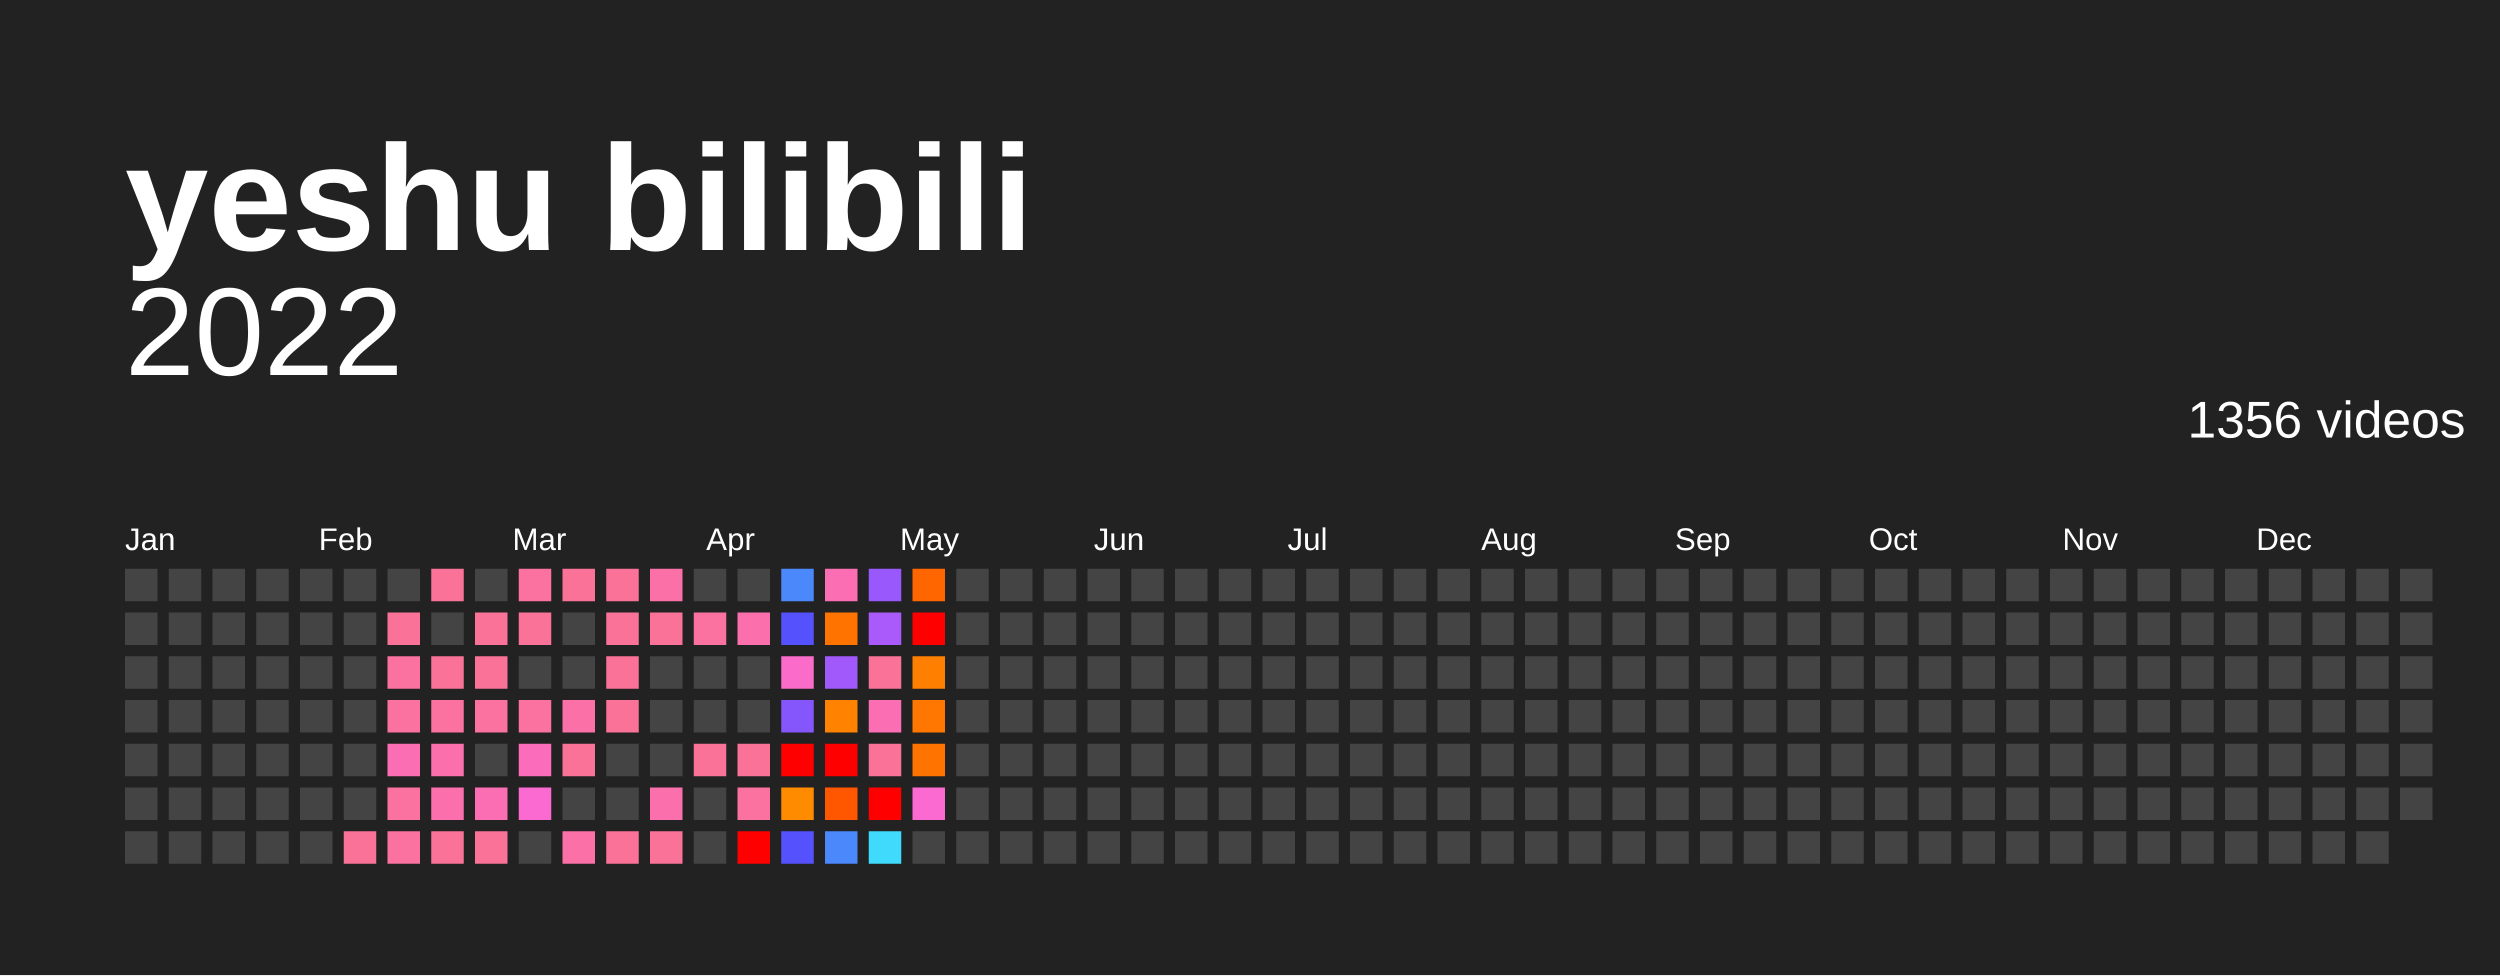
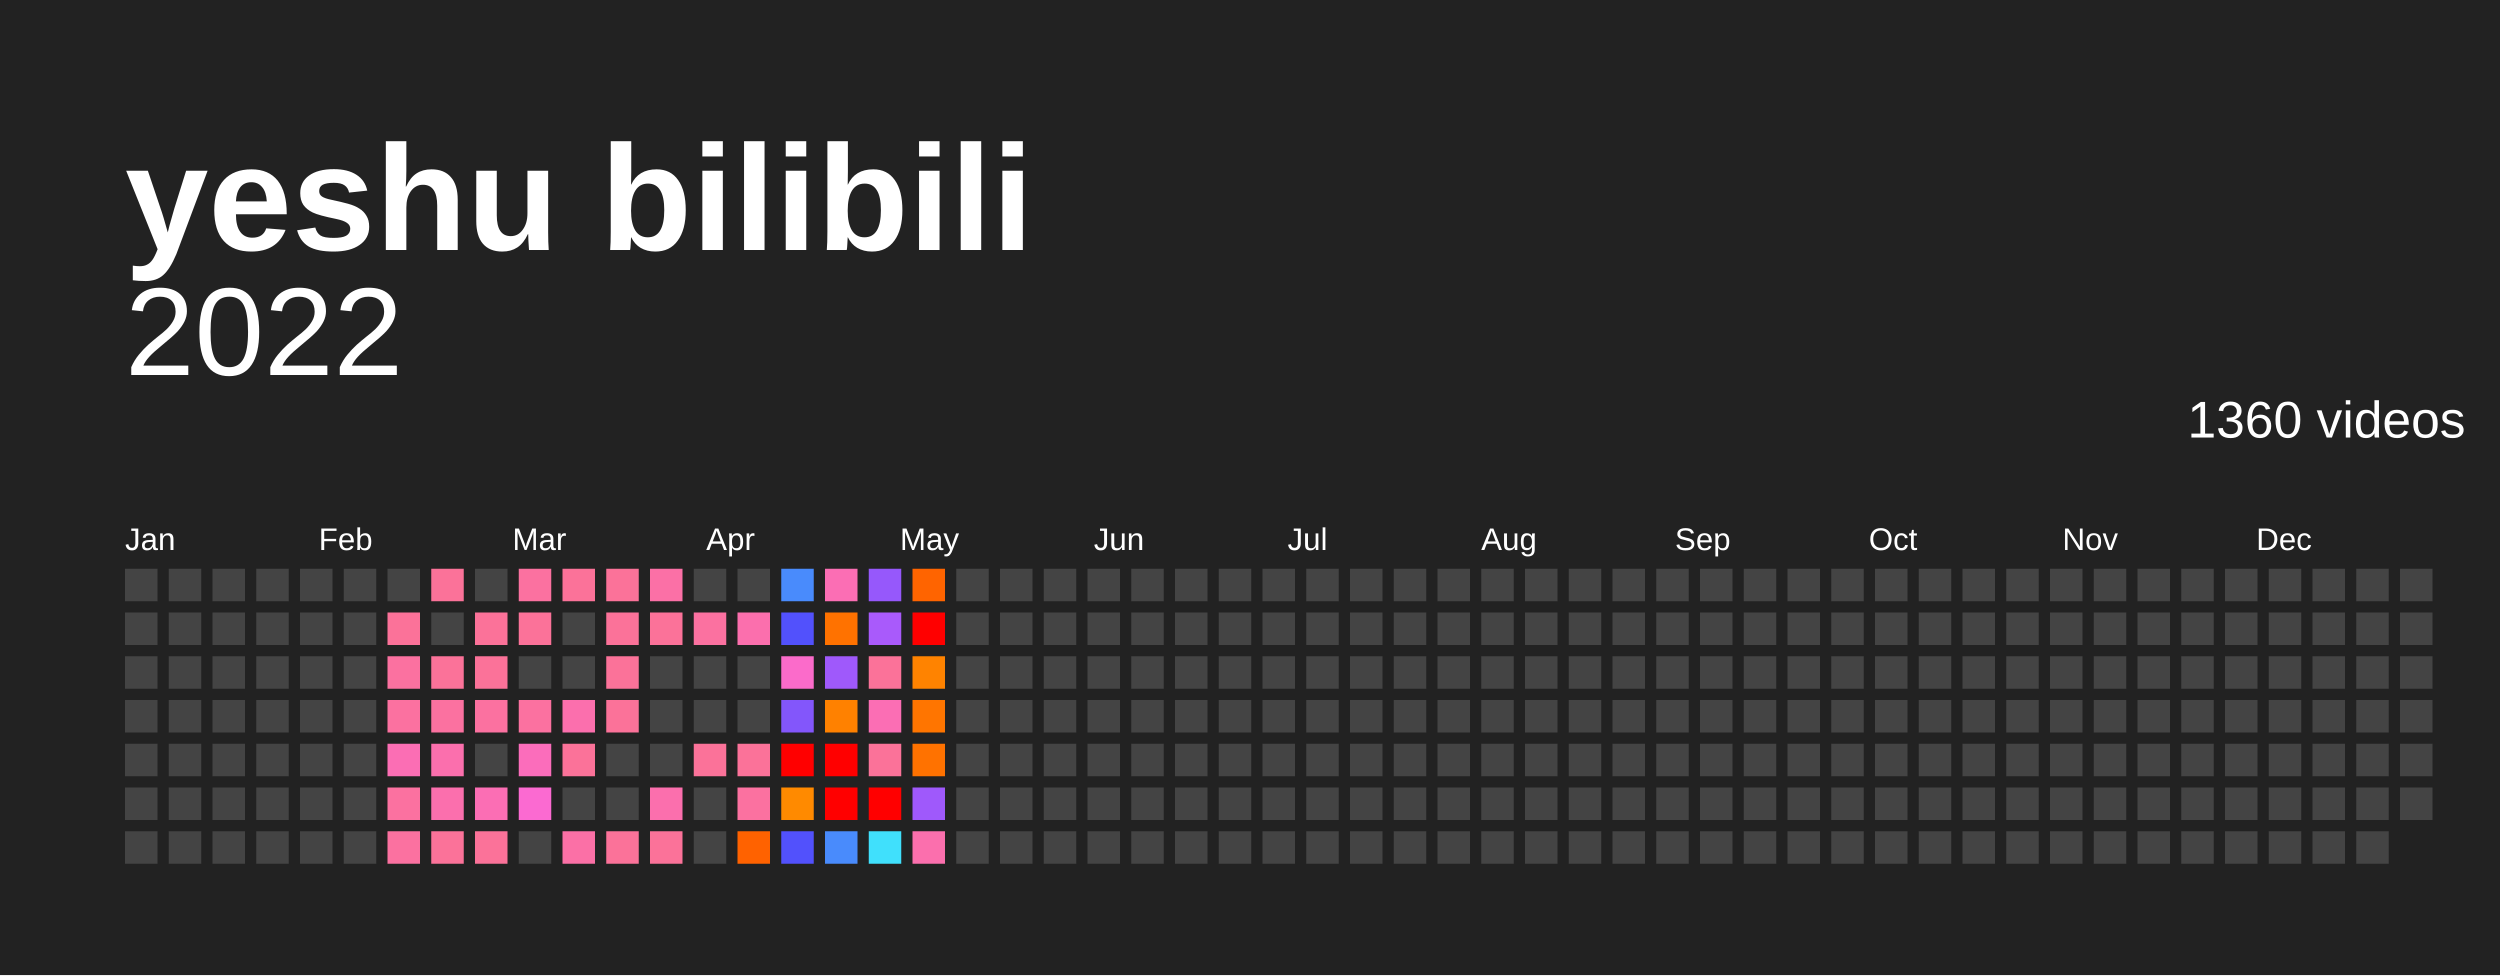
<svg xmlns="http://www.w3.org/2000/svg" baseProfile="full" height="78mm" version="1.1" viewBox="0,0,200,78" width="200mm">
  <defs />
  <rect fill="#222222" height="78" width="200" x="0" y="0" />
  <text fill="#FFFFFF" style="font-size:12px; font-family:Arial; font-weight:bold;" x="10" y="20">yeshu bilibili</text>
  <text alignment-baseline="hanging" fill="#FFFFFF" style="font-size:10.0px; font-family:Arial;" x="10" y="30">2022</text>
-   <text alignment-baseline="hanging" fill="#FFFFFF" style="font-size:4.125px; font-family:Arial;" x="175" y="35">1356 videos</text>
+   <text alignment-baseline="hanging" fill="#FFFFFF" style="font-size:4.125px; font-family:Arial;" x="175" y="35">1360 videos</text>
  <text fill="#FFFFFF" style="font-size:2.5px; font-family:Arial" x="10.0" y="44">Jan</text>
  <text fill="#FFFFFF" style="font-size:2.5px; font-family:Arial" x="25.5" y="44">Feb</text>
  <text fill="#FFFFFF" style="font-size:2.5px; font-family:Arial" x="41.0" y="44">Mar</text>
  <text fill="#FFFFFF" style="font-size:2.5px; font-family:Arial" x="56.5" y="44">Apr</text>
  <text fill="#FFFFFF" style="font-size:2.5px; font-family:Arial" x="72.0" y="44">May</text>
  <text fill="#FFFFFF" style="font-size:2.5px; font-family:Arial" x="87.5" y="44">Jun</text>
  <text fill="#FFFFFF" style="font-size:2.5px; font-family:Arial" x="103.0" y="44">Jul</text>
  <text fill="#FFFFFF" style="font-size:2.5px; font-family:Arial" x="118.5" y="44">Aug</text>
  <text fill="#FFFFFF" style="font-size:2.5px; font-family:Arial" x="134.0" y="44">Sep</text>
  <text fill="#FFFFFF" style="font-size:2.5px; font-family:Arial" x="149.5" y="44">Oct</text>
  <text fill="#FFFFFF" style="font-size:2.5px; font-family:Arial" x="165.0" y="44">Nov</text>
  <text fill="#FFFFFF" style="font-size:2.5px; font-family:Arial" x="180.5" y="44">Dec</text>
  <rect fill="#444444" height="2.6" width="2.6" x="10.0" y="45.5" />
  <rect fill="#444444" height="2.6" width="2.6" x="10.0" y="49.0" />
  <rect fill="#444444" height="2.6" width="2.6" x="10.0" y="52.5" />
  <rect fill="#444444" height="2.6" width="2.6" x="10.0" y="56.0" />
  <rect fill="#444444" height="2.6" width="2.6" x="10.0" y="59.5" />
  <rect fill="#444444" height="2.6" width="2.6" x="10.0" y="63.0" />
  <rect fill="#444444" height="2.6" width="2.6" x="10.0" y="66.5" />
  <rect fill="#444444" height="2.6" width="2.6" x="13.5" y="45.5" />
  <rect fill="#444444" height="2.6" width="2.6" x="13.5" y="49.0" />
  <rect fill="#444444" height="2.6" width="2.6" x="13.5" y="52.5" />
  <rect fill="#444444" height="2.6" width="2.6" x="13.5" y="56.0" />
  <rect fill="#444444" height="2.6" width="2.6" x="13.5" y="59.5" />
  <rect fill="#444444" height="2.6" width="2.6" x="13.5" y="63.0" />
  <rect fill="#444444" height="2.6" width="2.6" x="13.5" y="66.5" />
  <rect fill="#444444" height="2.6" width="2.6" x="17.0" y="45.5" />
  <rect fill="#444444" height="2.6" width="2.6" x="17.0" y="49.0" />
  <rect fill="#444444" height="2.6" width="2.6" x="17.0" y="52.5" />
  <rect fill="#444444" height="2.6" width="2.6" x="17.0" y="56.0" />
  <rect fill="#444444" height="2.6" width="2.6" x="17.0" y="59.5" />
  <rect fill="#444444" height="2.6" width="2.6" x="17.0" y="63.0" />
  <rect fill="#444444" height="2.6" width="2.6" x="17.0" y="66.5" />
  <rect fill="#444444" height="2.6" width="2.6" x="20.5" y="45.5" />
  <rect fill="#444444" height="2.6" width="2.6" x="20.5" y="49.0" />
  <rect fill="#444444" height="2.6" width="2.6" x="20.5" y="52.5" />
  <rect fill="#444444" height="2.6" width="2.6" x="20.5" y="56.0" />
  <rect fill="#444444" height="2.6" width="2.6" x="20.5" y="59.5" />
  <rect fill="#444444" height="2.6" width="2.6" x="20.5" y="63.0" />
  <rect fill="#444444" height="2.6" width="2.6" x="20.5" y="66.5" />
  <rect fill="#444444" height="2.6" width="2.6" x="24.0" y="45.5" />
  <rect fill="#444444" height="2.6" width="2.6" x="24.0" y="49.0" />
  <rect fill="#444444" height="2.6" width="2.6" x="24.0" y="52.5" />
  <rect fill="#444444" height="2.6" width="2.6" x="24.0" y="56.0" />
  <rect fill="#444444" height="2.6" width="2.6" x="24.0" y="59.5" />
  <rect fill="#444444" height="2.6" width="2.6" x="24.0" y="63.0" />
  <rect fill="#444444" height="2.6" width="2.6" x="24.0" y="66.5" />
  <rect fill="#444444" height="2.6" width="2.6" x="27.5" y="45.5" />
  <rect fill="#444444" height="2.6" width="2.6" x="27.5" y="49.0" />
  <rect fill="#444444" height="2.6" width="2.6" x="27.5" y="52.5" />
  <rect fill="#444444" height="2.6" width="2.6" x="27.5" y="56.0" />
  <rect fill="#444444" height="2.6" width="2.6" x="27.5" y="59.5" />
  <rect fill="#444444" height="2.6" width="2.6" x="27.5" y="63.0" />
-   <rect fill="#fb7299" height="2.6" width="2.6" x="27.5" y="66.5" />
+   <rect fill="#444444" height="2.6" width="2.6" x="27.5" y="66.5" />
  <rect fill="#444444" height="2.6" width="2.6" x="31.0" y="45.5" />
  <rect fill="#fb7299" height="2.6" width="2.6" x="31.0" y="49.0" />
  <rect fill="#fb71a0" height="2.6" width="2.6" x="31.0" y="52.5" />
  <rect fill="#fb71a0" height="2.6" width="2.6" x="31.0" y="56.0" />
  <rect fill="#fb6eb4" height="2.6" width="2.6" x="31.0" y="59.5" />
  <rect fill="#fb71a0" height="2.6" width="2.6" x="31.0" y="63.0" />
  <rect fill="#fb71a0" height="2.6" width="2.6" x="31.0" y="66.5" />
  <rect fill="#fb7299" height="2.6" width="2.6" x="34.5" y="45.5" />
  <rect fill="#444444" height="2.6" width="2.6" x="34.5" y="49.0" />
  <rect fill="#fb7299" height="2.6" width="2.6" x="34.5" y="52.5" />
  <rect fill="#fb71a0" height="2.6" width="2.6" x="34.5" y="56.0" />
  <rect fill="#fb6fad" height="2.6" width="2.6" x="34.5" y="59.5" />
  <rect fill="#fb6fad" height="2.6" width="2.6" x="34.5" y="63.0" />
  <rect fill="#fb7299" height="2.6" width="2.6" x="34.5" y="66.5" />
  <rect fill="#444444" height="2.6" width="2.6" x="38.0" y="45.5" />
  <rect fill="#fb7299" height="2.6" width="2.6" x="38.0" y="49.0" />
  <rect fill="#fb7299" height="2.6" width="2.6" x="38.0" y="52.5" />
  <rect fill="#fb71a0" height="2.6" width="2.6" x="38.0" y="56.0" />
  <rect fill="#444444" height="2.6" width="2.6" x="38.0" y="59.5" />
  <rect fill="#fb6eb4" height="2.6" width="2.6" x="38.0" y="63.0" />
  <rect fill="#fb7299" height="2.6" width="2.6" x="38.0" y="66.5" />
  <rect fill="#fb71a0" height="2.6" width="2.6" x="41.5" y="45.5" />
  <rect fill="#fb7299" height="2.6" width="2.6" x="41.5" y="49.0" />
  <rect fill="#444444" height="2.6" width="2.6" x="41.5" y="52.5" />
  <rect fill="#fb71a0" height="2.6" width="2.6" x="41.5" y="56.0" />
  <rect fill="#fb6dbb" height="2.6" width="2.6" x="41.5" y="59.5" />
  <rect fill="#fb6ad1" height="2.6" width="2.6" x="41.5" y="63.0" />
  <rect fill="#444444" height="2.6" width="2.6" x="41.5" y="66.5" />
  <rect fill="#fb7299" height="2.6" width="2.6" x="45.0" y="45.5" />
  <rect fill="#444444" height="2.6" width="2.6" x="45.0" y="49.0" />
  <rect fill="#444444" height="2.6" width="2.6" x="45.0" y="52.5" />
-   <rect fill="#fb70a6" height="2.6" width="2.6" x="45.0" y="56.0" />
+   <rect fill="#fb6fad" height="2.6" width="2.6" x="45.0" y="56.0" />
  <rect fill="#fb7299" height="2.6" width="2.6" x="45.0" y="59.5" />
  <rect fill="#444444" height="2.6" width="2.6" x="45.0" y="63.0" />
  <rect fill="#fb70a6" height="2.6" width="2.6" x="45.0" y="66.5" />
  <rect fill="#fb7299" height="2.6" width="2.6" x="48.5" y="45.5" />
  <rect fill="#fb7299" height="2.6" width="2.6" x="48.5" y="49.0" />
  <rect fill="#fb7299" height="2.6" width="2.6" x="48.5" y="52.5" />
  <rect fill="#fb7299" height="2.6" width="2.6" x="48.5" y="56.0" />
  <rect fill="#444444" height="2.6" width="2.6" x="48.5" y="59.5" />
  <rect fill="#444444" height="2.6" width="2.6" x="48.5" y="63.0" />
  <rect fill="#fb7299" height="2.6" width="2.6" x="48.5" y="66.5" />
  <rect fill="#fb70a6" height="2.6" width="2.6" x="52.0" y="45.5" />
  <rect fill="#fb7299" height="2.6" width="2.6" x="52.0" y="49.0" />
  <rect fill="#444444" height="2.6" width="2.6" x="52.0" y="52.5" />
  <rect fill="#444444" height="2.6" width="2.6" x="52.0" y="56.0" />
  <rect fill="#444444" height="2.6" width="2.6" x="52.0" y="59.5" />
  <rect fill="#fb6fad" height="2.6" width="2.6" x="52.0" y="63.0" />
  <rect fill="#fb7299" height="2.6" width="2.6" x="52.0" y="66.5" />
  <rect fill="#444444" height="2.6" width="2.6" x="55.5" y="45.5" />
  <rect fill="#fb71a0" height="2.6" width="2.6" x="55.5" y="49.0" />
  <rect fill="#444444" height="2.6" width="2.6" x="55.5" y="52.5" />
  <rect fill="#444444" height="2.6" width="2.6" x="55.5" y="56.0" />
  <rect fill="#fb7299" height="2.6" width="2.6" x="55.5" y="59.5" />
  <rect fill="#444444" height="2.6" width="2.6" x="55.5" y="63.0" />
  <rect fill="#444444" height="2.6" width="2.6" x="55.5" y="66.5" />
  <rect fill="#444444" height="2.6" width="2.6" x="59.0" y="45.5" />
  <rect fill="#fb6fad" height="2.6" width="2.6" x="59.0" y="49.0" />
  <rect fill="#444444" height="2.6" width="2.6" x="59.0" y="52.5" />
  <rect fill="#444444" height="2.6" width="2.6" x="59.0" y="56.0" />
  <rect fill="#fb7299" height="2.6" width="2.6" x="59.0" y="59.5" />
  <rect fill="#fb71a0" height="2.6" width="2.6" x="59.0" y="63.0" />
-   <rect fill="red" height="2.6" width="2.6" x="59.0" y="66.5" />
-   <rect fill="#4a88fc" height="2.6" width="2.6" x="62.5" y="45.5" />
-   <rect fill="#5551fc" height="2.6" width="2.6" x="62.5" y="49.0" />
-   <rect fill="#fb6bc9" height="2.6" width="2.6" x="62.5" y="52.5" />
-   <rect fill="#8556fb" height="2.6" width="2.6" x="62.5" y="56.0" />
+   <rect fill="#ff6200" height="2.6" width="2.6" x="59.0" y="66.5" />
+   <rect fill="#498bfc" height="2.6" width="2.6" x="62.5" y="45.5" />
+   <rect fill="#5251fc" height="2.6" width="2.6" x="62.5" y="49.0" />
+   <rect fill="#fb6bca" height="2.6" width="2.6" x="62.5" y="52.5" />
+   <rect fill="#8356fb" height="2.6" width="2.6" x="62.5" y="56.0" />
  <rect fill="red" height="2.6" width="2.6" x="62.5" y="59.5" />
-   <rect fill="#ff8b00" height="2.6" width="2.6" x="62.5" y="63.0" />
-   <rect fill="#5551fc" height="2.6" width="2.6" x="62.5" y="66.5" />
+   <rect fill="#ff8a00" height="2.6" width="2.6" x="62.5" y="63.0" />
+   <rect fill="#5251fc" height="2.6" width="2.6" x="62.5" y="66.5" />
  <rect fill="#fb6eb4" height="2.6" width="2.6" x="66.0" y="45.5" />
-   <rect fill="#ff7400" height="2.6" width="2.6" x="66.0" y="49.0" />
-   <rect fill="#a159fb" height="2.6" width="2.6" x="66.0" y="52.5" />
-   <rect fill="#ff8200" height="2.6" width="2.6" x="66.0" y="56.0" />
+   <rect fill="#ff7200" height="2.6" width="2.6" x="66.0" y="49.0" />
+   <rect fill="#9f59fb" height="2.6" width="2.6" x="66.0" y="52.5" />
+   <rect fill="#ff8100" height="2.6" width="2.6" x="66.0" y="56.0" />
  <rect fill="red" height="2.6" width="2.6" x="66.0" y="59.5" />
-   <rect fill="#ff5700" height="2.6" width="2.6" x="66.0" y="63.0" />
-   <rect fill="#4a88fc" height="2.6" width="2.6" x="66.0" y="66.5" />
-   <rect fill="#9858fb" height="2.6" width="2.6" x="69.5" y="45.5" />
-   <rect fill="#aa5afb" height="2.6" width="2.6" x="69.5" y="49.0" />
+   <rect fill="red" height="2.6" width="2.6" x="66.0" y="63.0" />
+   <rect fill="#498bfc" height="2.6" width="2.6" x="66.0" y="66.5" />
+   <rect fill="#9658fb" height="2.6" width="2.6" x="69.5" y="45.5" />
+   <rect fill="#a95afb" height="2.6" width="2.6" x="69.5" y="49.0" />
  <rect fill="#fb7299" height="2.6" width="2.6" x="69.5" y="52.5" />
  <rect fill="#fb6eb4" height="2.6" width="2.6" x="69.5" y="56.0" />
  <rect fill="#fb7299" height="2.6" width="2.6" x="69.5" y="59.5" />
  <rect fill="red" height="2.6" width="2.6" x="69.5" y="63.0" />
-   <rect fill="#40dbfc" height="2.6" width="2.6" x="69.5" y="66.5" />
-   <rect fill="#ff6600" height="2.6" width="2.6" x="73.0" y="45.5" />
+   <rect fill="#40e0fc" height="2.6" width="2.6" x="69.5" y="66.5" />
+   <rect fill="#ff6400" height="2.6" width="2.6" x="73.0" y="45.5" />
  <rect fill="red" height="2.6" width="2.6" x="73.0" y="49.0" />
-   <rect fill="#ff7f00" height="2.6" width="2.6" x="73.0" y="52.5" />
-   <rect fill="#ff7600" height="2.6" width="2.6" x="73.0" y="56.0" />
-   <rect fill="#ff7400" height="2.6" width="2.6" x="73.0" y="59.5" />
-   <rect fill="#fb6ad1" height="2.6" width="2.6" x="73.0" y="63.0" />
-   <rect fill="#444444" height="2.6" width="2.6" x="73.0" y="66.5" />
+   <rect fill="#ff8300" height="2.6" width="2.6" x="73.0" y="52.5" />
+   <rect fill="#ff7500" height="2.6" width="2.6" x="73.0" y="56.0" />
+   <rect fill="#ff7200" height="2.6" width="2.6" x="73.0" y="59.5" />
+   <rect fill="#9f59fb" height="2.6" width="2.6" x="73.0" y="63.0" />
+   <rect fill="#fb6fad" height="2.6" width="2.6" x="73.0" y="66.5" />
  <rect fill="#444444" height="2.6" width="2.6" x="76.5" y="45.5" />
  <rect fill="#444444" height="2.6" width="2.6" x="76.5" y="49.0" />
  <rect fill="#444444" height="2.6" width="2.6" x="76.5" y="52.5" />
  <rect fill="#444444" height="2.6" width="2.6" x="76.5" y="56.0" />
  <rect fill="#444444" height="2.6" width="2.6" x="76.5" y="59.5" />
  <rect fill="#444444" height="2.6" width="2.6" x="76.5" y="63.0" />
  <rect fill="#444444" height="2.6" width="2.6" x="76.5" y="66.5" />
  <rect fill="#444444" height="2.6" width="2.6" x="80.0" y="45.5" />
  <rect fill="#444444" height="2.6" width="2.6" x="80.0" y="49.0" />
  <rect fill="#444444" height="2.6" width="2.6" x="80.0" y="52.5" />
  <rect fill="#444444" height="2.6" width="2.6" x="80.0" y="56.0" />
  <rect fill="#444444" height="2.6" width="2.6" x="80.0" y="59.5" />
  <rect fill="#444444" height="2.6" width="2.6" x="80.0" y="63.0" />
  <rect fill="#444444" height="2.6" width="2.6" x="80.0" y="66.5" />
  <rect fill="#444444" height="2.6" width="2.6" x="83.5" y="45.5" />
  <rect fill="#444444" height="2.6" width="2.6" x="83.5" y="49.0" />
  <rect fill="#444444" height="2.6" width="2.6" x="83.5" y="52.5" />
  <rect fill="#444444" height="2.6" width="2.6" x="83.5" y="56.0" />
  <rect fill="#444444" height="2.6" width="2.6" x="83.5" y="59.5" />
  <rect fill="#444444" height="2.6" width="2.6" x="83.5" y="63.0" />
  <rect fill="#444444" height="2.6" width="2.6" x="83.5" y="66.5" />
  <rect fill="#444444" height="2.6" width="2.6" x="87.0" y="45.5" />
  <rect fill="#444444" height="2.6" width="2.6" x="87.0" y="49.0" />
  <rect fill="#444444" height="2.6" width="2.6" x="87.0" y="52.5" />
  <rect fill="#444444" height="2.6" width="2.6" x="87.0" y="56.0" />
  <rect fill="#444444" height="2.6" width="2.6" x="87.0" y="59.5" />
  <rect fill="#444444" height="2.6" width="2.6" x="87.0" y="63.0" />
  <rect fill="#444444" height="2.6" width="2.6" x="87.0" y="66.5" />
  <rect fill="#444444" height="2.6" width="2.6" x="90.5" y="45.5" />
  <rect fill="#444444" height="2.6" width="2.6" x="90.5" y="49.0" />
  <rect fill="#444444" height="2.6" width="2.6" x="90.5" y="52.5" />
  <rect fill="#444444" height="2.6" width="2.6" x="90.5" y="56.0" />
  <rect fill="#444444" height="2.6" width="2.6" x="90.5" y="59.5" />
  <rect fill="#444444" height="2.6" width="2.6" x="90.5" y="63.0" />
  <rect fill="#444444" height="2.6" width="2.6" x="90.5" y="66.5" />
  <rect fill="#444444" height="2.6" width="2.6" x="94.0" y="45.5" />
  <rect fill="#444444" height="2.6" width="2.6" x="94.0" y="49.0" />
  <rect fill="#444444" height="2.6" width="2.6" x="94.0" y="52.5" />
  <rect fill="#444444" height="2.6" width="2.6" x="94.0" y="56.0" />
  <rect fill="#444444" height="2.6" width="2.6" x="94.0" y="59.5" />
  <rect fill="#444444" height="2.6" width="2.6" x="94.0" y="63.0" />
  <rect fill="#444444" height="2.6" width="2.6" x="94.0" y="66.5" />
  <rect fill="#444444" height="2.6" width="2.6" x="97.5" y="45.5" />
  <rect fill="#444444" height="2.6" width="2.6" x="97.5" y="49.0" />
  <rect fill="#444444" height="2.6" width="2.6" x="97.5" y="52.5" />
  <rect fill="#444444" height="2.6" width="2.6" x="97.5" y="56.0" />
  <rect fill="#444444" height="2.6" width="2.6" x="97.5" y="59.5" />
  <rect fill="#444444" height="2.6" width="2.6" x="97.5" y="63.0" />
  <rect fill="#444444" height="2.6" width="2.6" x="97.5" y="66.5" />
  <rect fill="#444444" height="2.6" width="2.6" x="101.0" y="45.5" />
  <rect fill="#444444" height="2.6" width="2.6" x="101.0" y="49.0" />
  <rect fill="#444444" height="2.6" width="2.6" x="101.0" y="52.5" />
  <rect fill="#444444" height="2.6" width="2.6" x="101.0" y="56.0" />
  <rect fill="#444444" height="2.6" width="2.6" x="101.0" y="59.5" />
  <rect fill="#444444" height="2.6" width="2.6" x="101.0" y="63.0" />
  <rect fill="#444444" height="2.6" width="2.6" x="101.0" y="66.5" />
  <rect fill="#444444" height="2.6" width="2.6" x="104.5" y="45.5" />
  <rect fill="#444444" height="2.6" width="2.6" x="104.5" y="49.0" />
  <rect fill="#444444" height="2.6" width="2.6" x="104.5" y="52.5" />
  <rect fill="#444444" height="2.6" width="2.6" x="104.5" y="56.0" />
  <rect fill="#444444" height="2.6" width="2.6" x="104.5" y="59.5" />
  <rect fill="#444444" height="2.6" width="2.6" x="104.5" y="63.0" />
  <rect fill="#444444" height="2.6" width="2.6" x="104.5" y="66.5" />
  <rect fill="#444444" height="2.6" width="2.6" x="108.0" y="45.5" />
  <rect fill="#444444" height="2.6" width="2.6" x="108.0" y="49.0" />
  <rect fill="#444444" height="2.6" width="2.6" x="108.0" y="52.5" />
  <rect fill="#444444" height="2.6" width="2.6" x="108.0" y="56.0" />
  <rect fill="#444444" height="2.6" width="2.6" x="108.0" y="59.5" />
  <rect fill="#444444" height="2.6" width="2.6" x="108.0" y="63.0" />
  <rect fill="#444444" height="2.6" width="2.6" x="108.0" y="66.5" />
  <rect fill="#444444" height="2.6" width="2.6" x="111.5" y="45.5" />
  <rect fill="#444444" height="2.6" width="2.6" x="111.5" y="49.0" />
  <rect fill="#444444" height="2.6" width="2.6" x="111.5" y="52.5" />
  <rect fill="#444444" height="2.6" width="2.6" x="111.5" y="56.0" />
  <rect fill="#444444" height="2.6" width="2.6" x="111.5" y="59.5" />
  <rect fill="#444444" height="2.6" width="2.6" x="111.5" y="63.0" />
  <rect fill="#444444" height="2.6" width="2.6" x="111.5" y="66.5" />
  <rect fill="#444444" height="2.6" width="2.6" x="115.0" y="45.5" />
  <rect fill="#444444" height="2.6" width="2.6" x="115.0" y="49.0" />
  <rect fill="#444444" height="2.6" width="2.6" x="115.0" y="52.5" />
  <rect fill="#444444" height="2.6" width="2.6" x="115.0" y="56.0" />
  <rect fill="#444444" height="2.6" width="2.6" x="115.0" y="59.5" />
  <rect fill="#444444" height="2.6" width="2.6" x="115.0" y="63.0" />
  <rect fill="#444444" height="2.6" width="2.6" x="115.0" y="66.5" />
  <rect fill="#444444" height="2.6" width="2.6" x="118.5" y="45.5" />
  <rect fill="#444444" height="2.6" width="2.6" x="118.5" y="49.0" />
  <rect fill="#444444" height="2.6" width="2.6" x="118.5" y="52.5" />
  <rect fill="#444444" height="2.6" width="2.6" x="118.5" y="56.0" />
  <rect fill="#444444" height="2.6" width="2.6" x="118.5" y="59.5" />
  <rect fill="#444444" height="2.6" width="2.6" x="118.5" y="63.0" />
  <rect fill="#444444" height="2.6" width="2.6" x="118.5" y="66.5" />
  <rect fill="#444444" height="2.6" width="2.6" x="122.0" y="45.5" />
  <rect fill="#444444" height="2.6" width="2.6" x="122.0" y="49.0" />
  <rect fill="#444444" height="2.6" width="2.6" x="122.0" y="52.5" />
  <rect fill="#444444" height="2.6" width="2.6" x="122.0" y="56.0" />
  <rect fill="#444444" height="2.6" width="2.6" x="122.0" y="59.5" />
  <rect fill="#444444" height="2.6" width="2.6" x="122.0" y="63.0" />
  <rect fill="#444444" height="2.6" width="2.6" x="122.0" y="66.5" />
  <rect fill="#444444" height="2.6" width="2.6" x="125.5" y="45.5" />
  <rect fill="#444444" height="2.6" width="2.6" x="125.5" y="49.0" />
  <rect fill="#444444" height="2.6" width="2.6" x="125.5" y="52.5" />
  <rect fill="#444444" height="2.6" width="2.6" x="125.5" y="56.0" />
  <rect fill="#444444" height="2.6" width="2.6" x="125.5" y="59.5" />
  <rect fill="#444444" height="2.6" width="2.6" x="125.5" y="63.0" />
  <rect fill="#444444" height="2.6" width="2.6" x="125.5" y="66.5" />
  <rect fill="#444444" height="2.6" width="2.6" x="129.0" y="45.5" />
  <rect fill="#444444" height="2.6" width="2.6" x="129.0" y="49.0" />
  <rect fill="#444444" height="2.6" width="2.6" x="129.0" y="52.5" />
  <rect fill="#444444" height="2.6" width="2.6" x="129.0" y="56.0" />
  <rect fill="#444444" height="2.6" width="2.6" x="129.0" y="59.5" />
  <rect fill="#444444" height="2.6" width="2.6" x="129.0" y="63.0" />
  <rect fill="#444444" height="2.6" width="2.6" x="129.0" y="66.5" />
  <rect fill="#444444" height="2.6" width="2.6" x="132.5" y="45.5" />
  <rect fill="#444444" height="2.6" width="2.6" x="132.5" y="49.0" />
  <rect fill="#444444" height="2.6" width="2.6" x="132.5" y="52.5" />
  <rect fill="#444444" height="2.6" width="2.6" x="132.5" y="56.0" />
  <rect fill="#444444" height="2.6" width="2.6" x="132.5" y="59.5" />
  <rect fill="#444444" height="2.6" width="2.6" x="132.5" y="63.0" />
  <rect fill="#444444" height="2.6" width="2.6" x="132.5" y="66.5" />
  <rect fill="#444444" height="2.6" width="2.6" x="136.0" y="45.5" />
  <rect fill="#444444" height="2.6" width="2.6" x="136.0" y="49.0" />
  <rect fill="#444444" height="2.6" width="2.6" x="136.0" y="52.5" />
  <rect fill="#444444" height="2.6" width="2.6" x="136.0" y="56.0" />
  <rect fill="#444444" height="2.6" width="2.6" x="136.0" y="59.5" />
  <rect fill="#444444" height="2.6" width="2.6" x="136.0" y="63.0" />
  <rect fill="#444444" height="2.6" width="2.6" x="136.0" y="66.5" />
  <rect fill="#444444" height="2.6" width="2.6" x="139.5" y="45.5" />
  <rect fill="#444444" height="2.6" width="2.6" x="139.5" y="49.0" />
  <rect fill="#444444" height="2.6" width="2.6" x="139.5" y="52.5" />
  <rect fill="#444444" height="2.6" width="2.6" x="139.5" y="56.0" />
  <rect fill="#444444" height="2.6" width="2.6" x="139.5" y="59.5" />
  <rect fill="#444444" height="2.6" width="2.6" x="139.5" y="63.0" />
  <rect fill="#444444" height="2.6" width="2.6" x="139.5" y="66.5" />
  <rect fill="#444444" height="2.6" width="2.6" x="143.0" y="45.5" />
  <rect fill="#444444" height="2.6" width="2.6" x="143.0" y="49.0" />
  <rect fill="#444444" height="2.6" width="2.6" x="143.0" y="52.5" />
  <rect fill="#444444" height="2.6" width="2.6" x="143.0" y="56.0" />
  <rect fill="#444444" height="2.6" width="2.6" x="143.0" y="59.5" />
  <rect fill="#444444" height="2.6" width="2.6" x="143.0" y="63.0" />
  <rect fill="#444444" height="2.6" width="2.6" x="143.0" y="66.5" />
  <rect fill="#444444" height="2.6" width="2.6" x="146.5" y="45.5" />
  <rect fill="#444444" height="2.6" width="2.6" x="146.5" y="49.0" />
  <rect fill="#444444" height="2.6" width="2.6" x="146.5" y="52.5" />
  <rect fill="#444444" height="2.6" width="2.6" x="146.5" y="56.0" />
  <rect fill="#444444" height="2.6" width="2.6" x="146.5" y="59.5" />
  <rect fill="#444444" height="2.6" width="2.6" x="146.5" y="63.0" />
  <rect fill="#444444" height="2.6" width="2.6" x="146.5" y="66.5" />
  <rect fill="#444444" height="2.6" width="2.6" x="150.0" y="45.5" />
  <rect fill="#444444" height="2.6" width="2.6" x="150.0" y="49.0" />
  <rect fill="#444444" height="2.6" width="2.6" x="150.0" y="52.5" />
  <rect fill="#444444" height="2.6" width="2.6" x="150.0" y="56.0" />
  <rect fill="#444444" height="2.6" width="2.6" x="150.0" y="59.5" />
  <rect fill="#444444" height="2.6" width="2.6" x="150.0" y="63.0" />
  <rect fill="#444444" height="2.6" width="2.6" x="150.0" y="66.5" />
  <rect fill="#444444" height="2.6" width="2.6" x="153.5" y="45.5" />
  <rect fill="#444444" height="2.6" width="2.6" x="153.5" y="49.0" />
  <rect fill="#444444" height="2.6" width="2.6" x="153.5" y="52.5" />
  <rect fill="#444444" height="2.6" width="2.6" x="153.5" y="56.0" />
  <rect fill="#444444" height="2.6" width="2.6" x="153.5" y="59.5" />
  <rect fill="#444444" height="2.6" width="2.6" x="153.5" y="63.0" />
  <rect fill="#444444" height="2.6" width="2.6" x="153.5" y="66.5" />
  <rect fill="#444444" height="2.6" width="2.6" x="157.0" y="45.5" />
  <rect fill="#444444" height="2.6" width="2.6" x="157.0" y="49.0" />
  <rect fill="#444444" height="2.6" width="2.6" x="157.0" y="52.5" />
  <rect fill="#444444" height="2.6" width="2.6" x="157.0" y="56.0" />
  <rect fill="#444444" height="2.6" width="2.6" x="157.0" y="59.5" />
  <rect fill="#444444" height="2.6" width="2.6" x="157.0" y="63.0" />
  <rect fill="#444444" height="2.6" width="2.6" x="157.0" y="66.5" />
  <rect fill="#444444" height="2.6" width="2.6" x="160.5" y="45.5" />
  <rect fill="#444444" height="2.6" width="2.6" x="160.5" y="49.0" />
  <rect fill="#444444" height="2.6" width="2.6" x="160.5" y="52.5" />
  <rect fill="#444444" height="2.6" width="2.6" x="160.5" y="56.0" />
  <rect fill="#444444" height="2.6" width="2.6" x="160.5" y="59.5" />
  <rect fill="#444444" height="2.6" width="2.6" x="160.5" y="63.0" />
  <rect fill="#444444" height="2.6" width="2.6" x="160.5" y="66.5" />
  <rect fill="#444444" height="2.6" width="2.6" x="164.0" y="45.5" />
  <rect fill="#444444" height="2.6" width="2.6" x="164.0" y="49.0" />
  <rect fill="#444444" height="2.6" width="2.6" x="164.0" y="52.5" />
  <rect fill="#444444" height="2.6" width="2.6" x="164.0" y="56.0" />
  <rect fill="#444444" height="2.6" width="2.6" x="164.0" y="59.5" />
  <rect fill="#444444" height="2.6" width="2.6" x="164.0" y="63.0" />
  <rect fill="#444444" height="2.6" width="2.6" x="164.0" y="66.5" />
  <rect fill="#444444" height="2.6" width="2.6" x="167.5" y="45.5" />
  <rect fill="#444444" height="2.6" width="2.6" x="167.5" y="49.0" />
  <rect fill="#444444" height="2.6" width="2.6" x="167.5" y="52.5" />
  <rect fill="#444444" height="2.6" width="2.6" x="167.5" y="56.0" />
  <rect fill="#444444" height="2.6" width="2.6" x="167.5" y="59.5" />
  <rect fill="#444444" height="2.6" width="2.6" x="167.5" y="63.0" />
  <rect fill="#444444" height="2.6" width="2.6" x="167.5" y="66.5" />
  <rect fill="#444444" height="2.6" width="2.6" x="171.0" y="45.5" />
  <rect fill="#444444" height="2.6" width="2.6" x="171.0" y="49.0" />
  <rect fill="#444444" height="2.6" width="2.6" x="171.0" y="52.5" />
  <rect fill="#444444" height="2.6" width="2.6" x="171.0" y="56.0" />
  <rect fill="#444444" height="2.6" width="2.6" x="171.0" y="59.5" />
  <rect fill="#444444" height="2.6" width="2.6" x="171.0" y="63.0" />
  <rect fill="#444444" height="2.6" width="2.6" x="171.0" y="66.5" />
  <rect fill="#444444" height="2.6" width="2.6" x="174.5" y="45.5" />
  <rect fill="#444444" height="2.6" width="2.6" x="174.5" y="49.0" />
  <rect fill="#444444" height="2.6" width="2.6" x="174.5" y="52.5" />
  <rect fill="#444444" height="2.6" width="2.6" x="174.5" y="56.0" />
  <rect fill="#444444" height="2.6" width="2.6" x="174.5" y="59.5" />
  <rect fill="#444444" height="2.6" width="2.6" x="174.5" y="63.0" />
  <rect fill="#444444" height="2.6" width="2.6" x="174.5" y="66.5" />
  <rect fill="#444444" height="2.6" width="2.6" x="178.0" y="45.5" />
  <rect fill="#444444" height="2.6" width="2.6" x="178.0" y="49.0" />
  <rect fill="#444444" height="2.6" width="2.6" x="178.0" y="52.5" />
  <rect fill="#444444" height="2.6" width="2.6" x="178.0" y="56.0" />
  <rect fill="#444444" height="2.6" width="2.6" x="178.0" y="59.5" />
  <rect fill="#444444" height="2.6" width="2.6" x="178.0" y="63.0" />
  <rect fill="#444444" height="2.6" width="2.6" x="178.0" y="66.5" />
  <rect fill="#444444" height="2.6" width="2.6" x="181.5" y="45.5" />
  <rect fill="#444444" height="2.6" width="2.6" x="181.5" y="49.0" />
  <rect fill="#444444" height="2.6" width="2.6" x="181.5" y="52.5" />
  <rect fill="#444444" height="2.6" width="2.6" x="181.5" y="56.0" />
  <rect fill="#444444" height="2.6" width="2.6" x="181.5" y="59.5" />
  <rect fill="#444444" height="2.6" width="2.6" x="181.5" y="63.0" />
  <rect fill="#444444" height="2.6" width="2.6" x="181.5" y="66.5" />
  <rect fill="#444444" height="2.6" width="2.6" x="185.0" y="45.5" />
  <rect fill="#444444" height="2.6" width="2.6" x="185.0" y="49.0" />
  <rect fill="#444444" height="2.6" width="2.6" x="185.0" y="52.5" />
  <rect fill="#444444" height="2.6" width="2.6" x="185.0" y="56.0" />
  <rect fill="#444444" height="2.6" width="2.6" x="185.0" y="59.5" />
  <rect fill="#444444" height="2.6" width="2.6" x="185.0" y="63.0" />
  <rect fill="#444444" height="2.6" width="2.6" x="185.0" y="66.5" />
  <rect fill="#444444" height="2.6" width="2.6" x="188.5" y="45.5" />
  <rect fill="#444444" height="2.6" width="2.6" x="188.5" y="49.0" />
  <rect fill="#444444" height="2.6" width="2.6" x="188.5" y="52.5" />
  <rect fill="#444444" height="2.6" width="2.6" x="188.5" y="56.0" />
  <rect fill="#444444" height="2.6" width="2.6" x="188.5" y="59.5" />
  <rect fill="#444444" height="2.6" width="2.6" x="188.5" y="63.0" />
  <rect fill="#444444" height="2.6" width="2.6" x="188.5" y="66.5" />
  <rect fill="#444444" height="2.6" width="2.6" x="192.0" y="45.5" />
  <rect fill="#444444" height="2.6" width="2.6" x="192.0" y="49.0" />
  <rect fill="#444444" height="2.6" width="2.6" x="192.0" y="52.5" />
  <rect fill="#444444" height="2.6" width="2.6" x="192.0" y="56.0" />
  <rect fill="#444444" height="2.6" width="2.6" x="192.0" y="59.5" />
  <rect fill="#444444" height="2.6" width="2.6" x="192.0" y="63.0" />
</svg>
